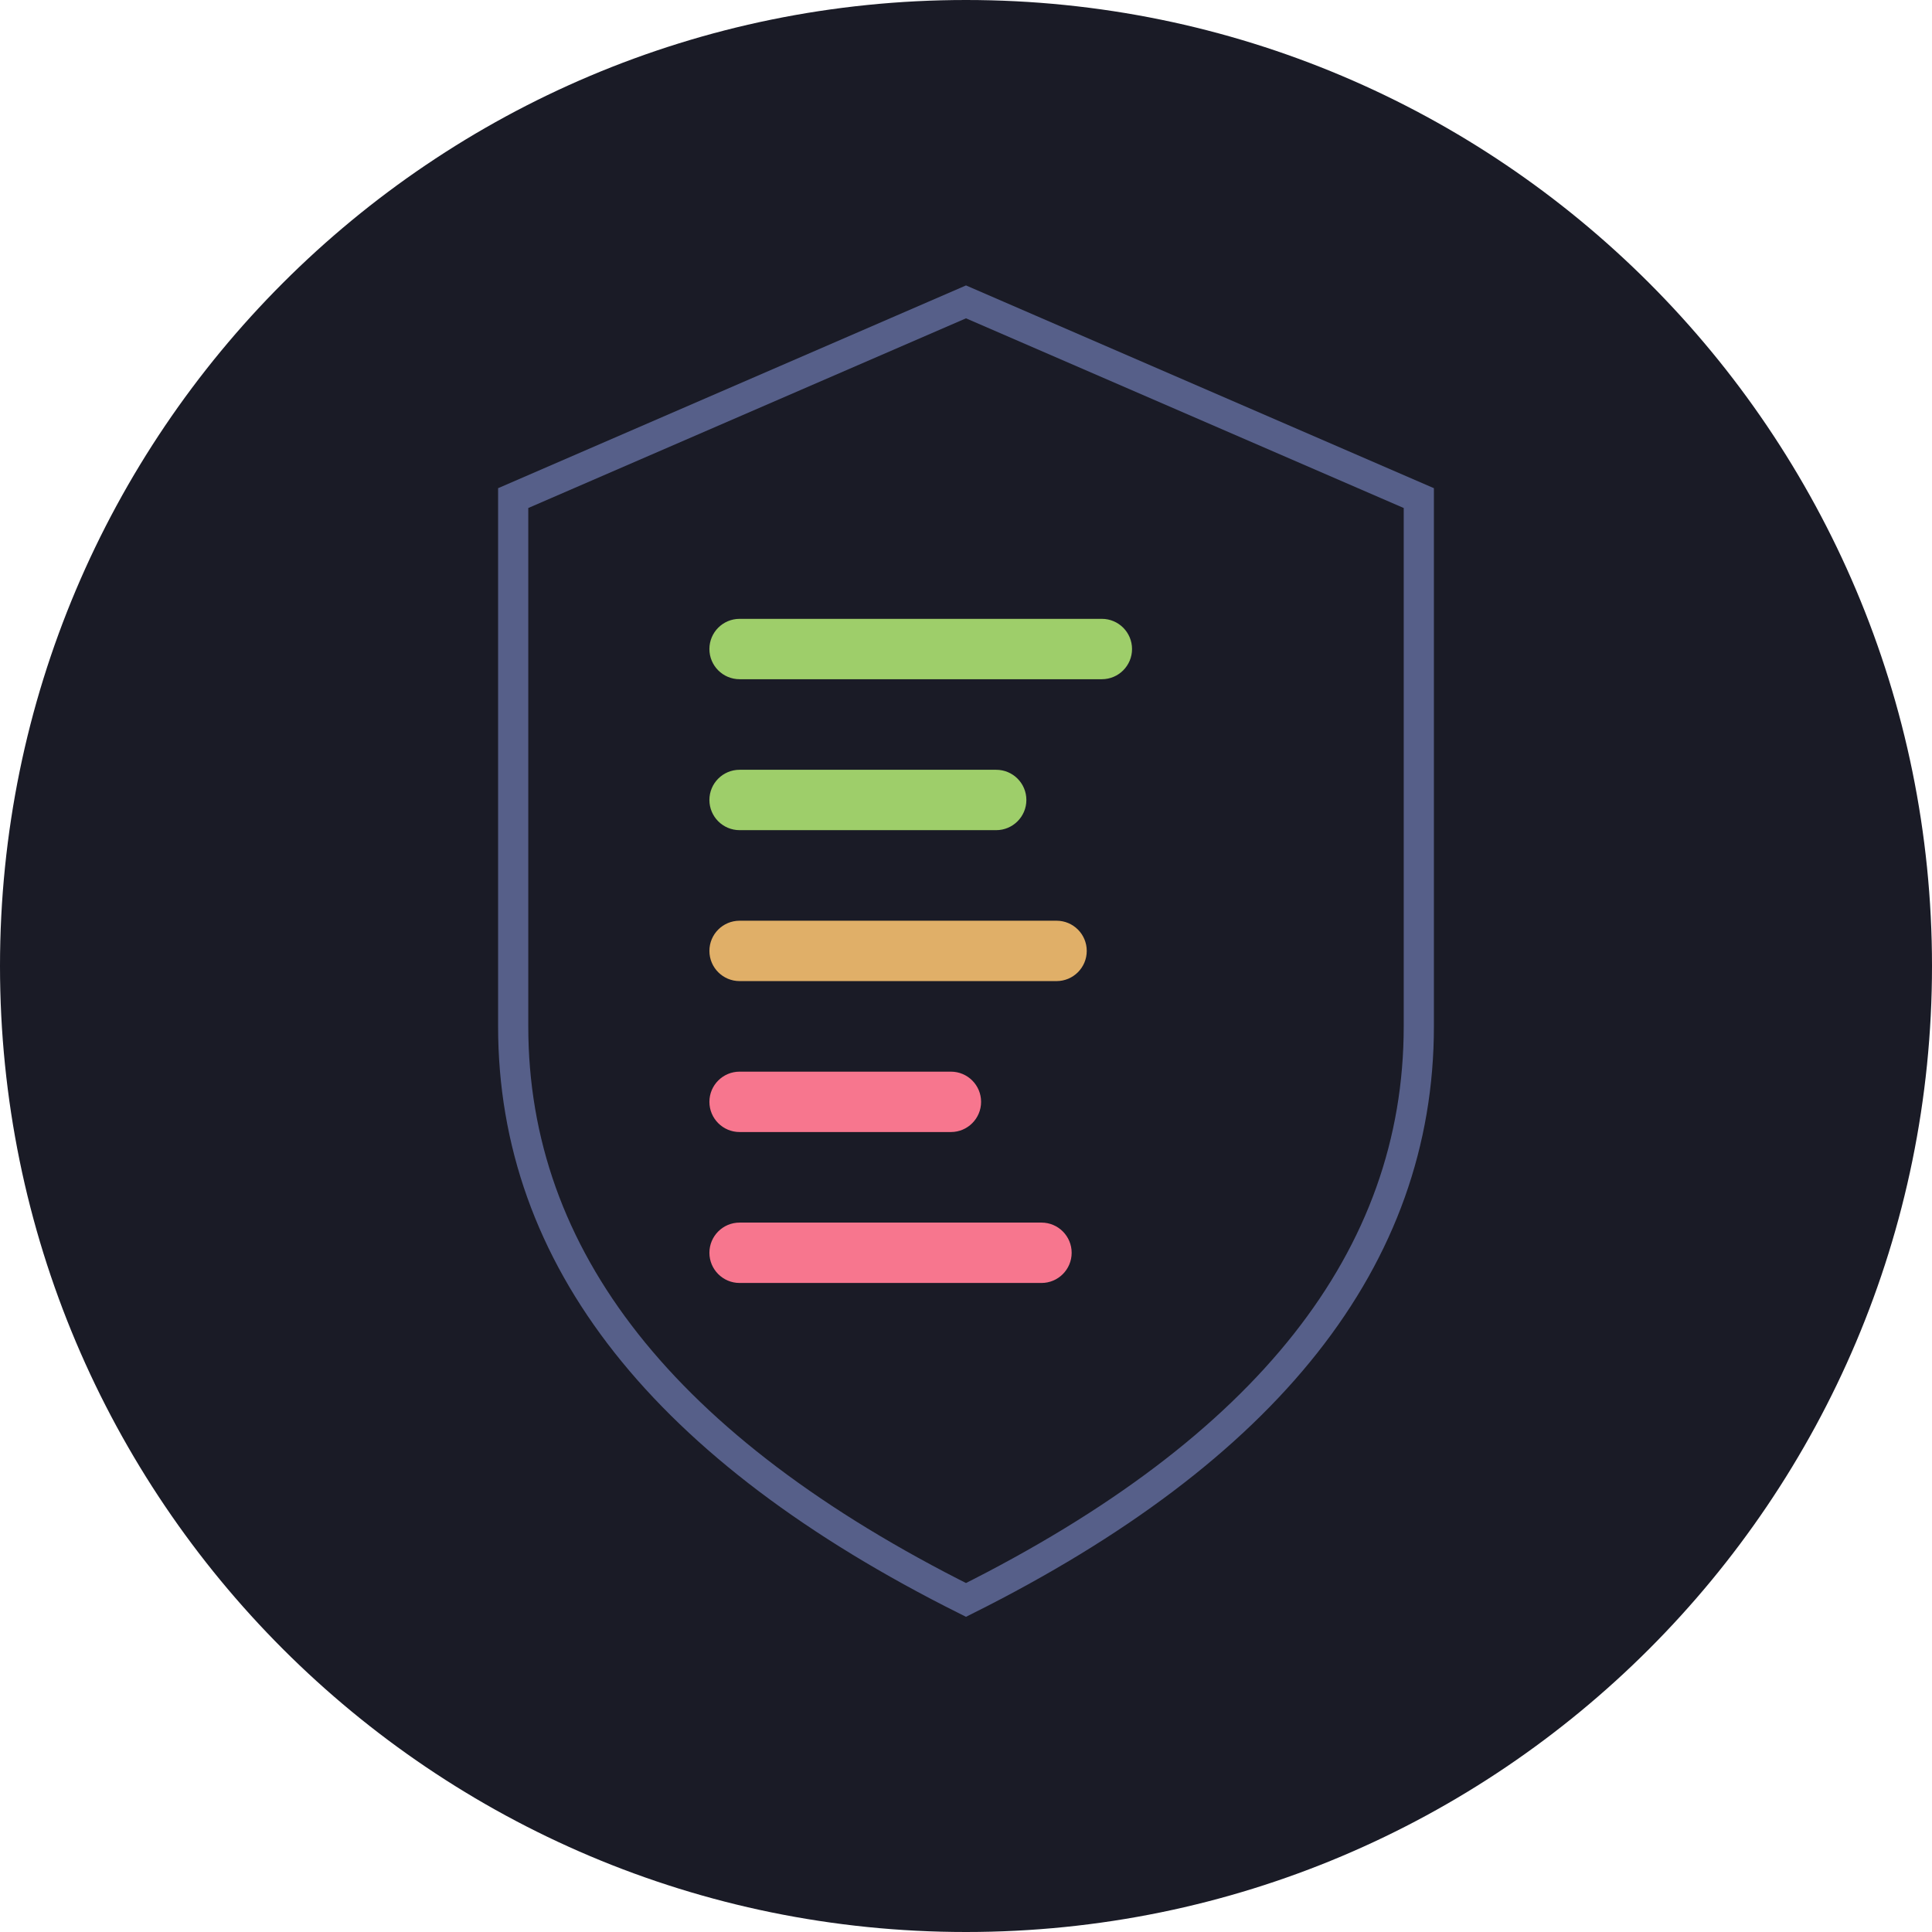
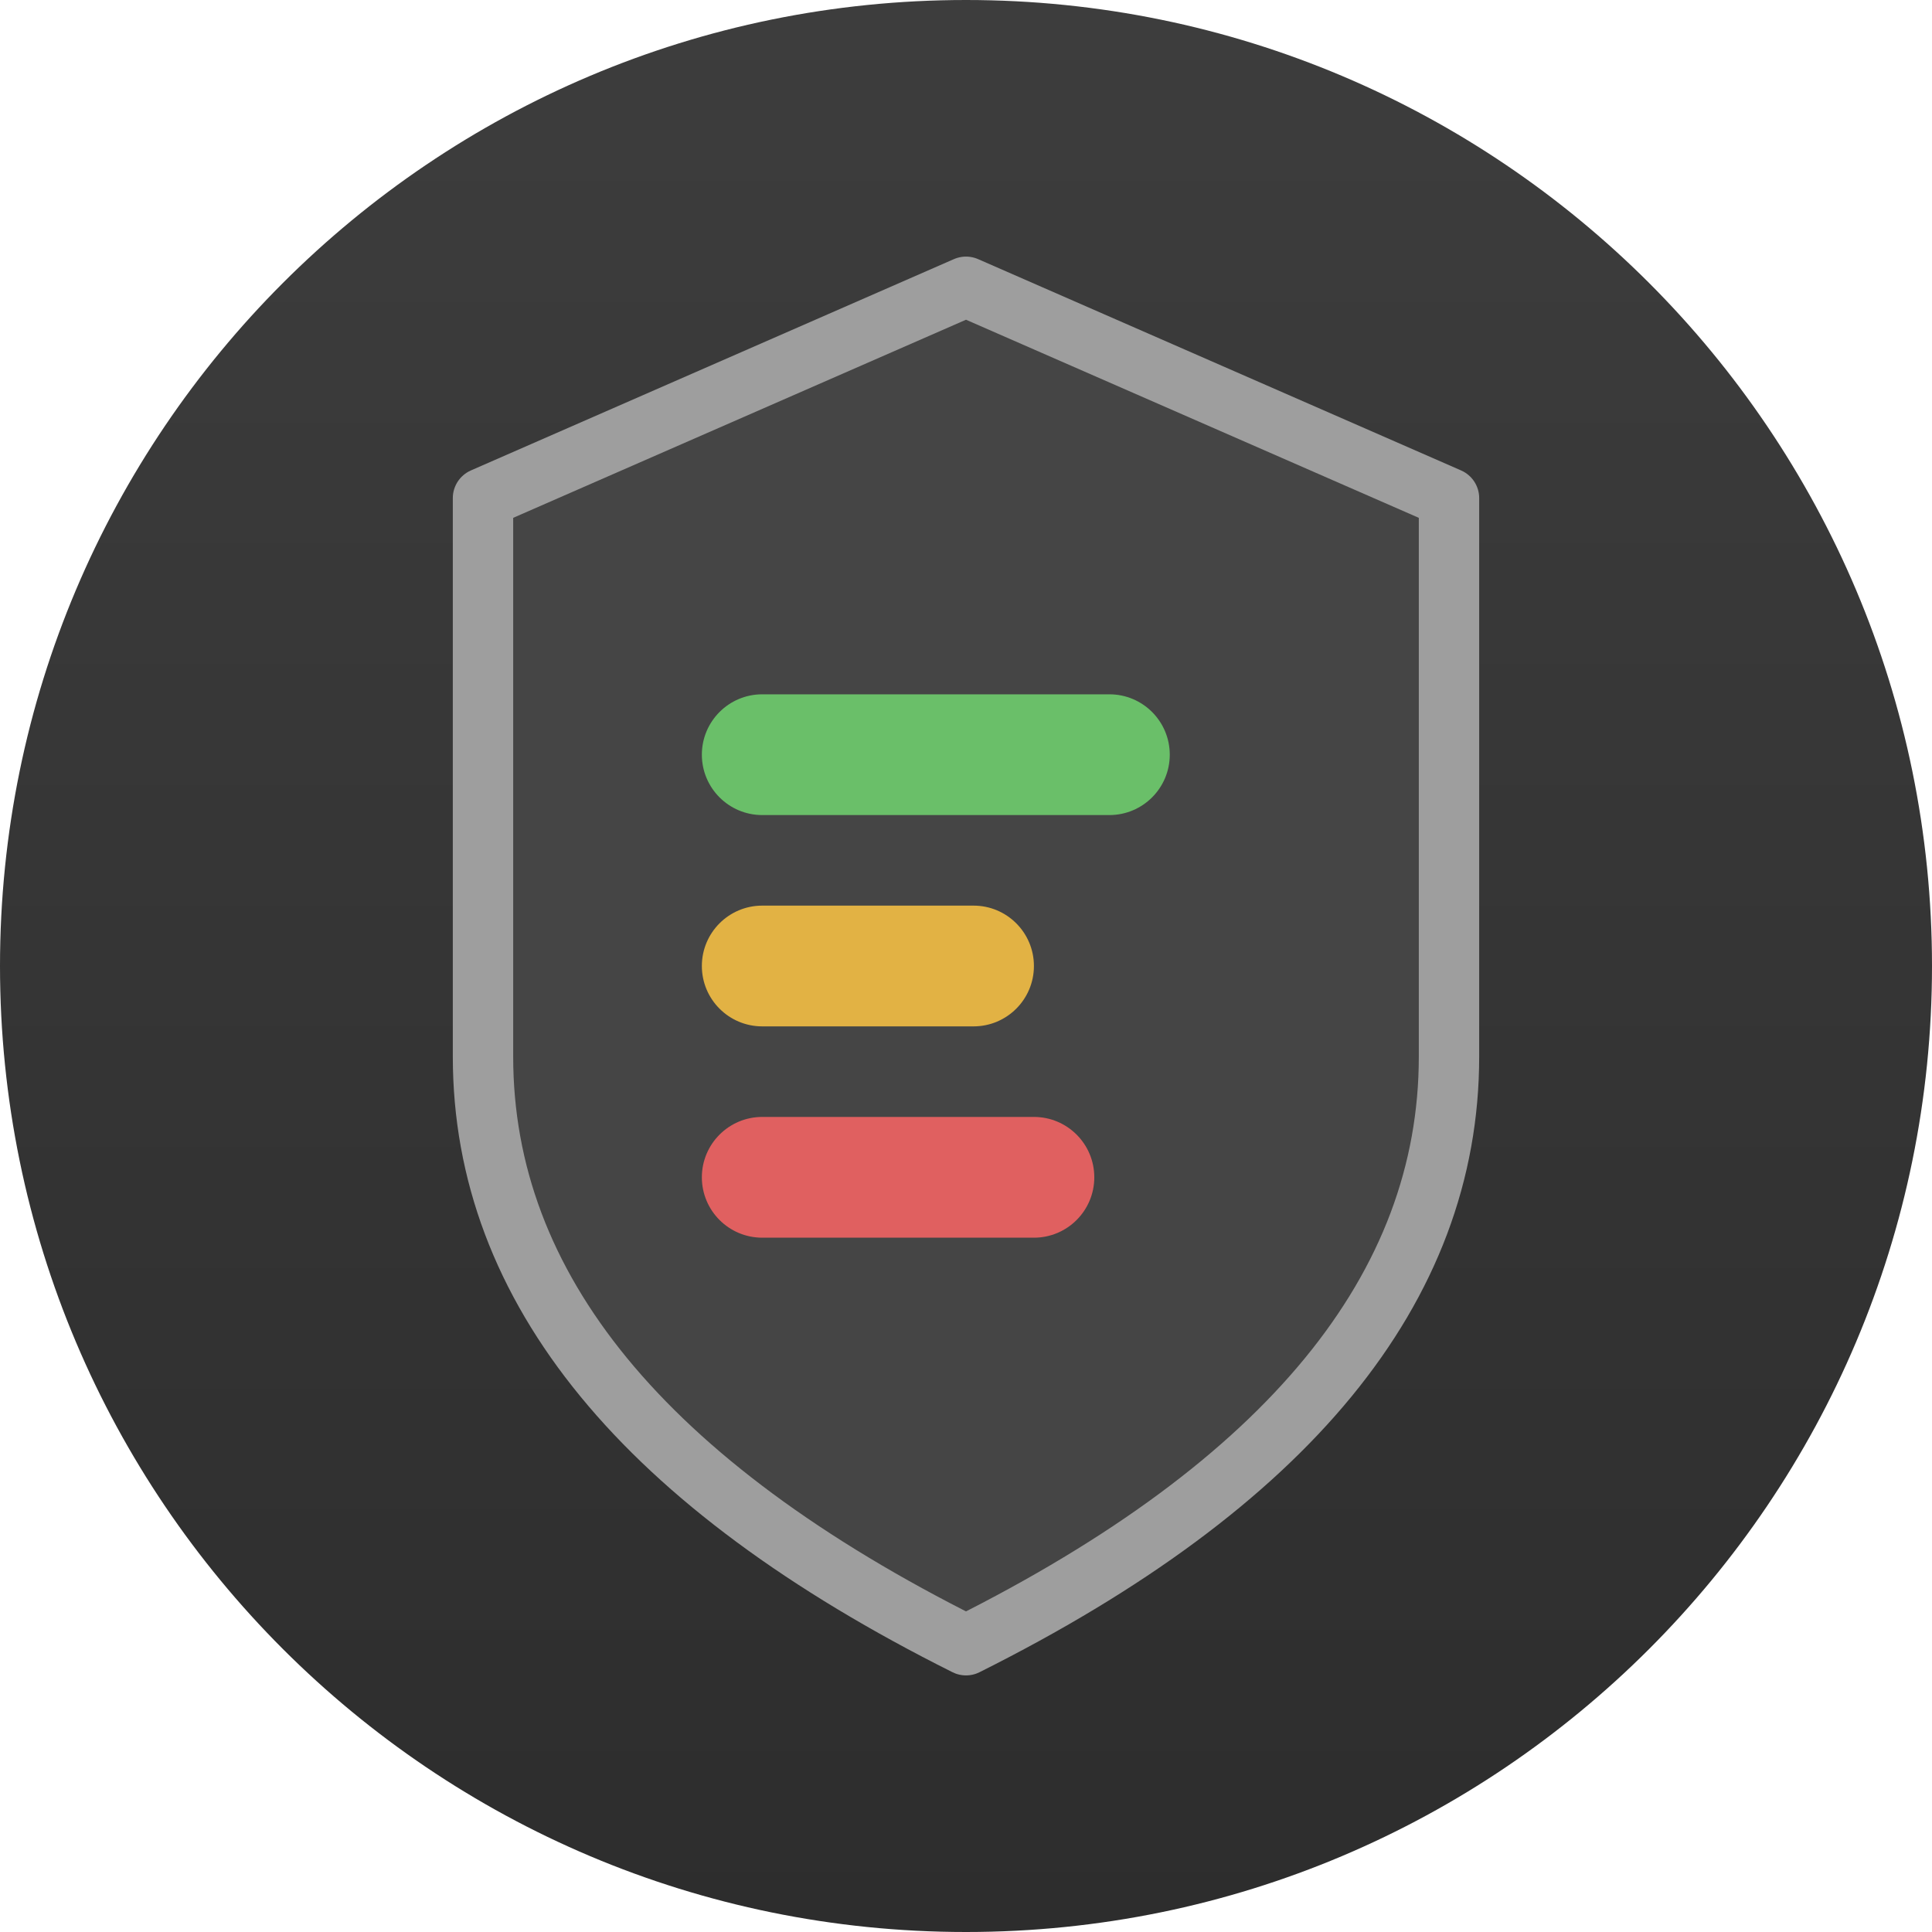
<svg xmlns="http://www.w3.org/2000/svg" viewBox="0 0 256 256" fill="none">
-   <circle cx="128" cy="128" r="128" fill="#1a1b26" />
-   <path d="M128 40 L188 66 L188 136 Q188 182 128 212 Q68 182 68 136 L68 66 Z" fill="none" stroke="#565f89" stroke-width="4" />
-   <rect x="94" y="82" width="56" height="8" rx="4" fill="#9ece6a" />
-   <rect x="94" y="102" width="42" height="8" rx="4" fill="#9ece6a" />
-   <rect x="94" y="122" width="50" height="8" rx="4" fill="#e0af68" />
-   <rect x="94" y="142" width="36" height="8" rx="4" fill="#f7768e" />
-   <rect x="94" y="162" width="48" height="8" rx="4" fill="#f7768e" />
+   <defs>
+     <linearGradient id="bg" x1="128" y1="0" x2="128" y2="256" gradientUnits="userSpaceOnUse">
+       <stop offset="0%" stop-color="#3d3d3d" />
+       <stop offset="100%" stop-color="#2d2d2d" />
+     </linearGradient>
+   </defs>
+   <circle cx="128" cy="128" r="128" fill="url(#bg)" />
+   <path d="M128 38 L192 66 L192 140 Q192 186 128 218 Q64 186 64 140 L64 66 Z" fill="#454545" stroke="#9e9e9e" stroke-width="8" stroke-linejoin="round" />
+   <rect x="93" y="92" width="62" height="16" rx="8" fill="#6abf69" />
+   <rect x="93" y="120" width="44" height="16" rx="8" fill="#e2b244" />
+   <rect x="93" y="148" width="52" height="16" rx="8" fill="#e06060" />
</svg>
